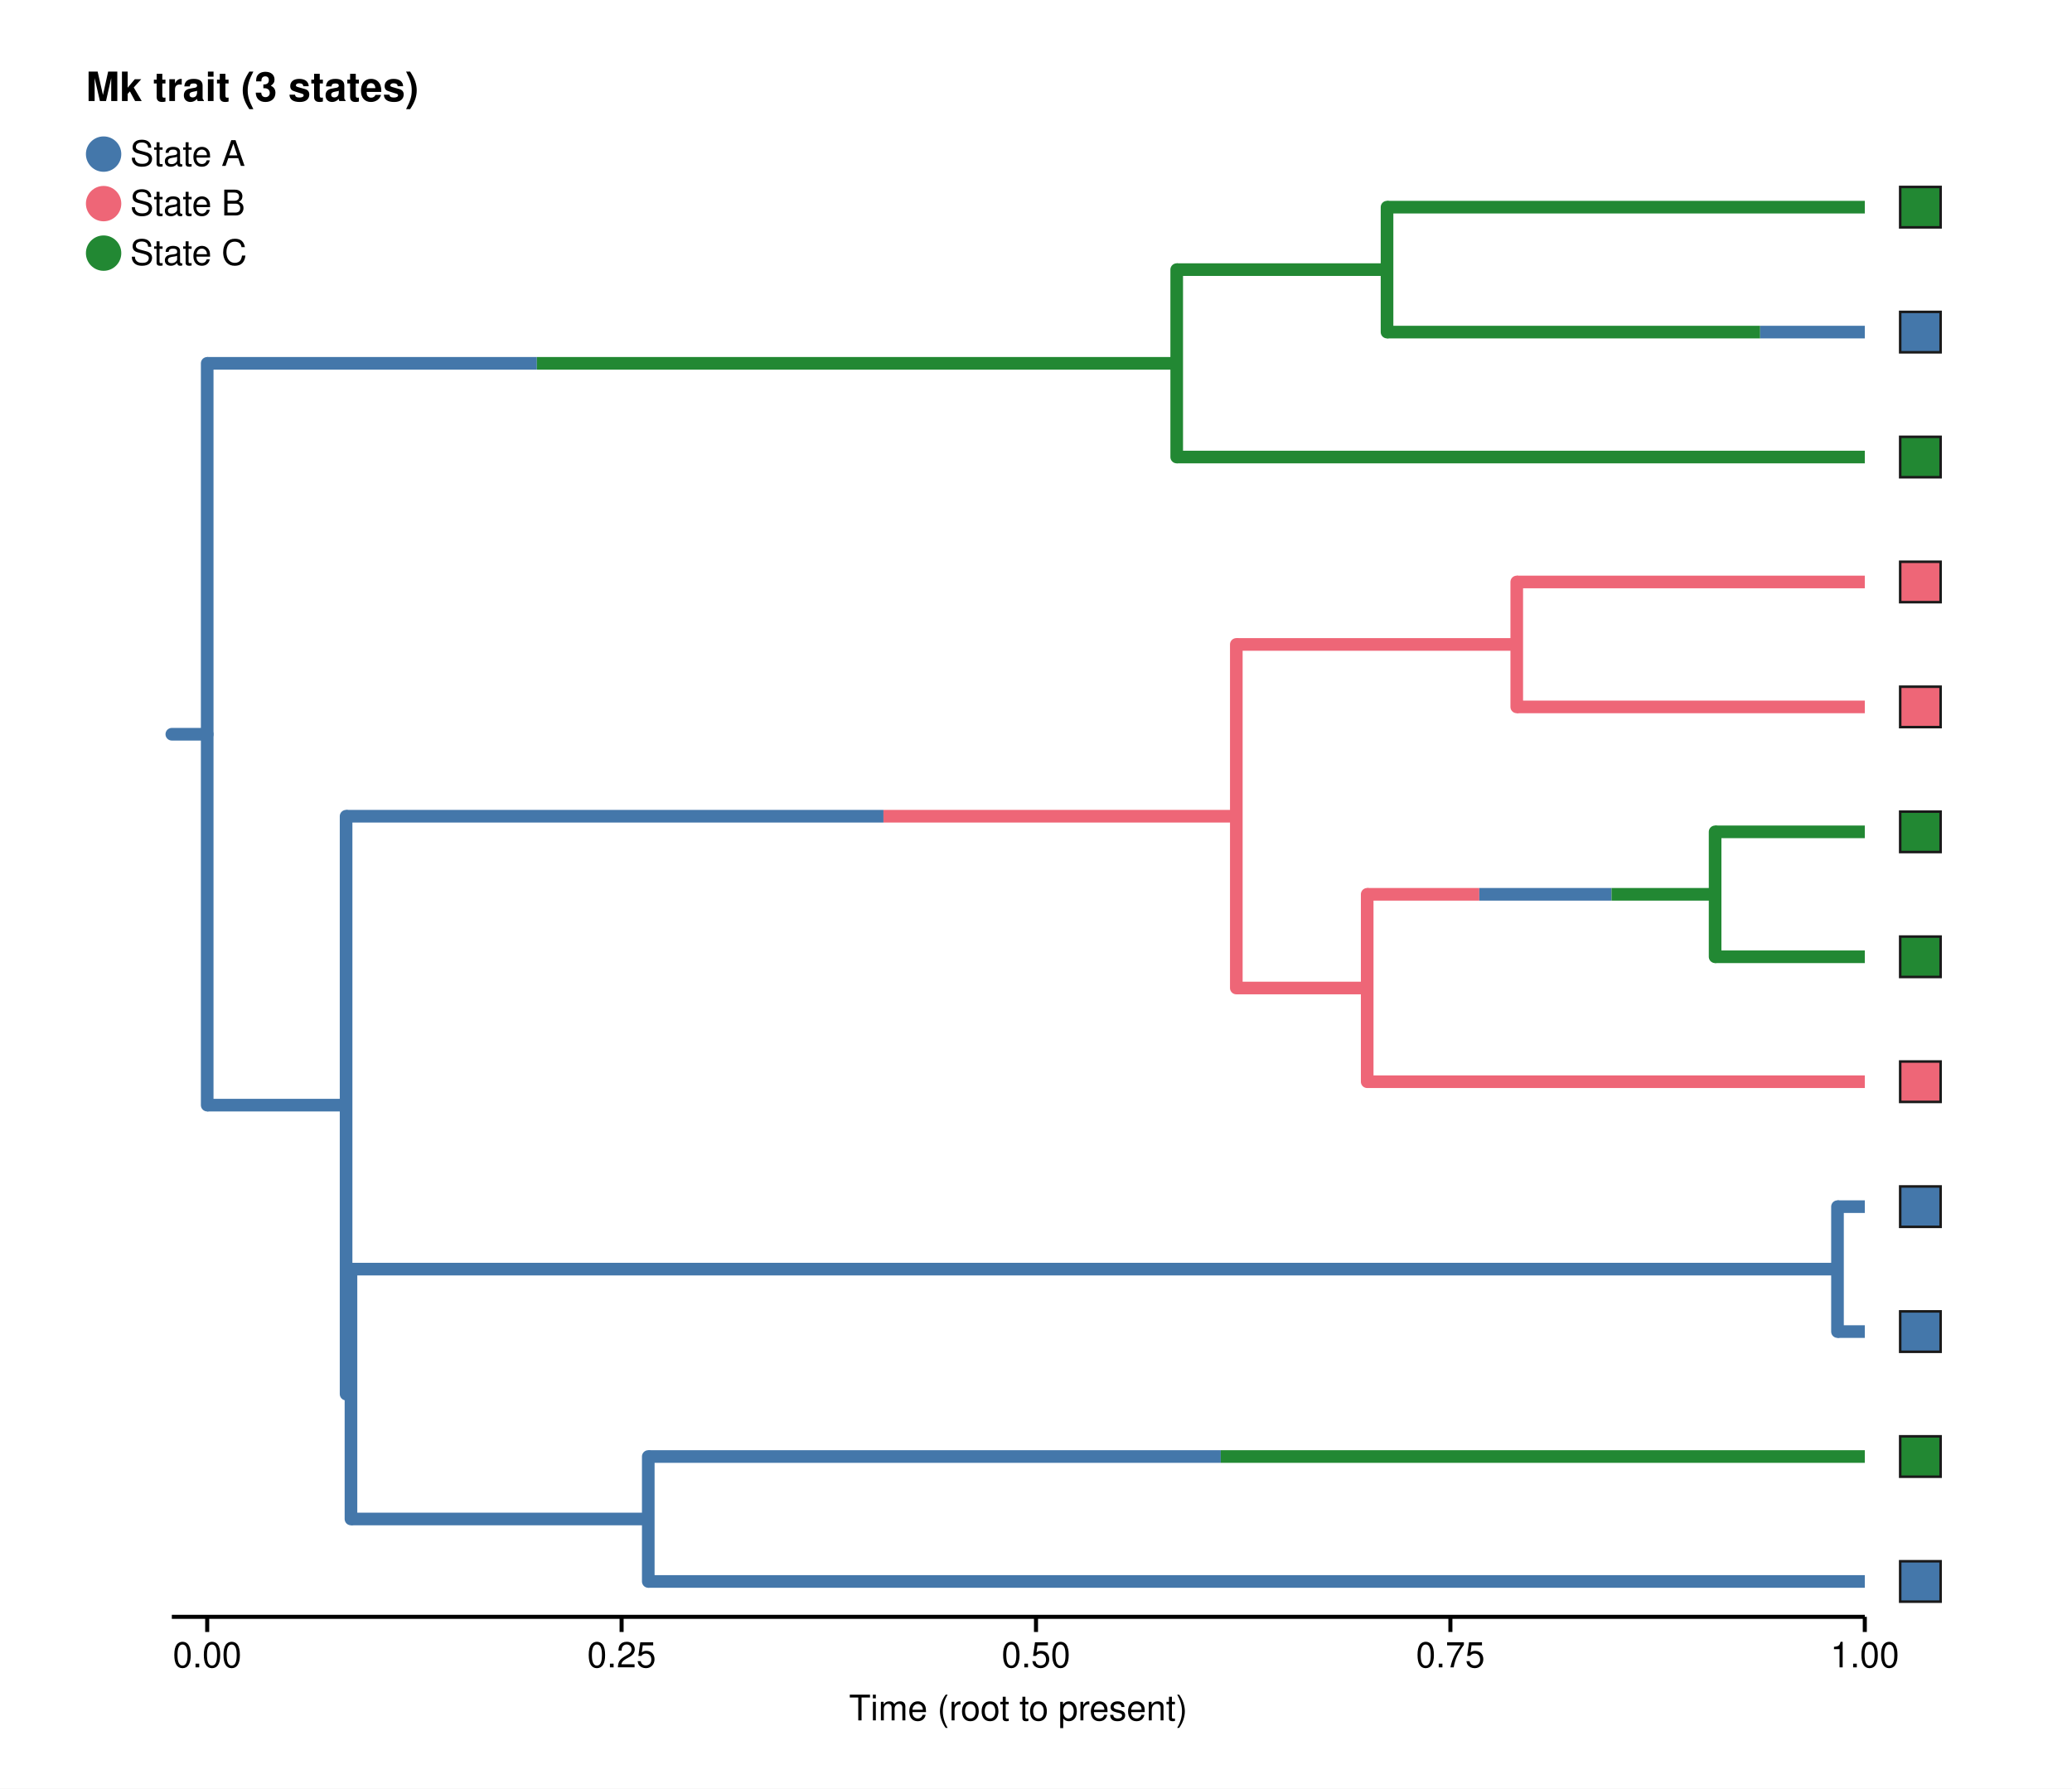
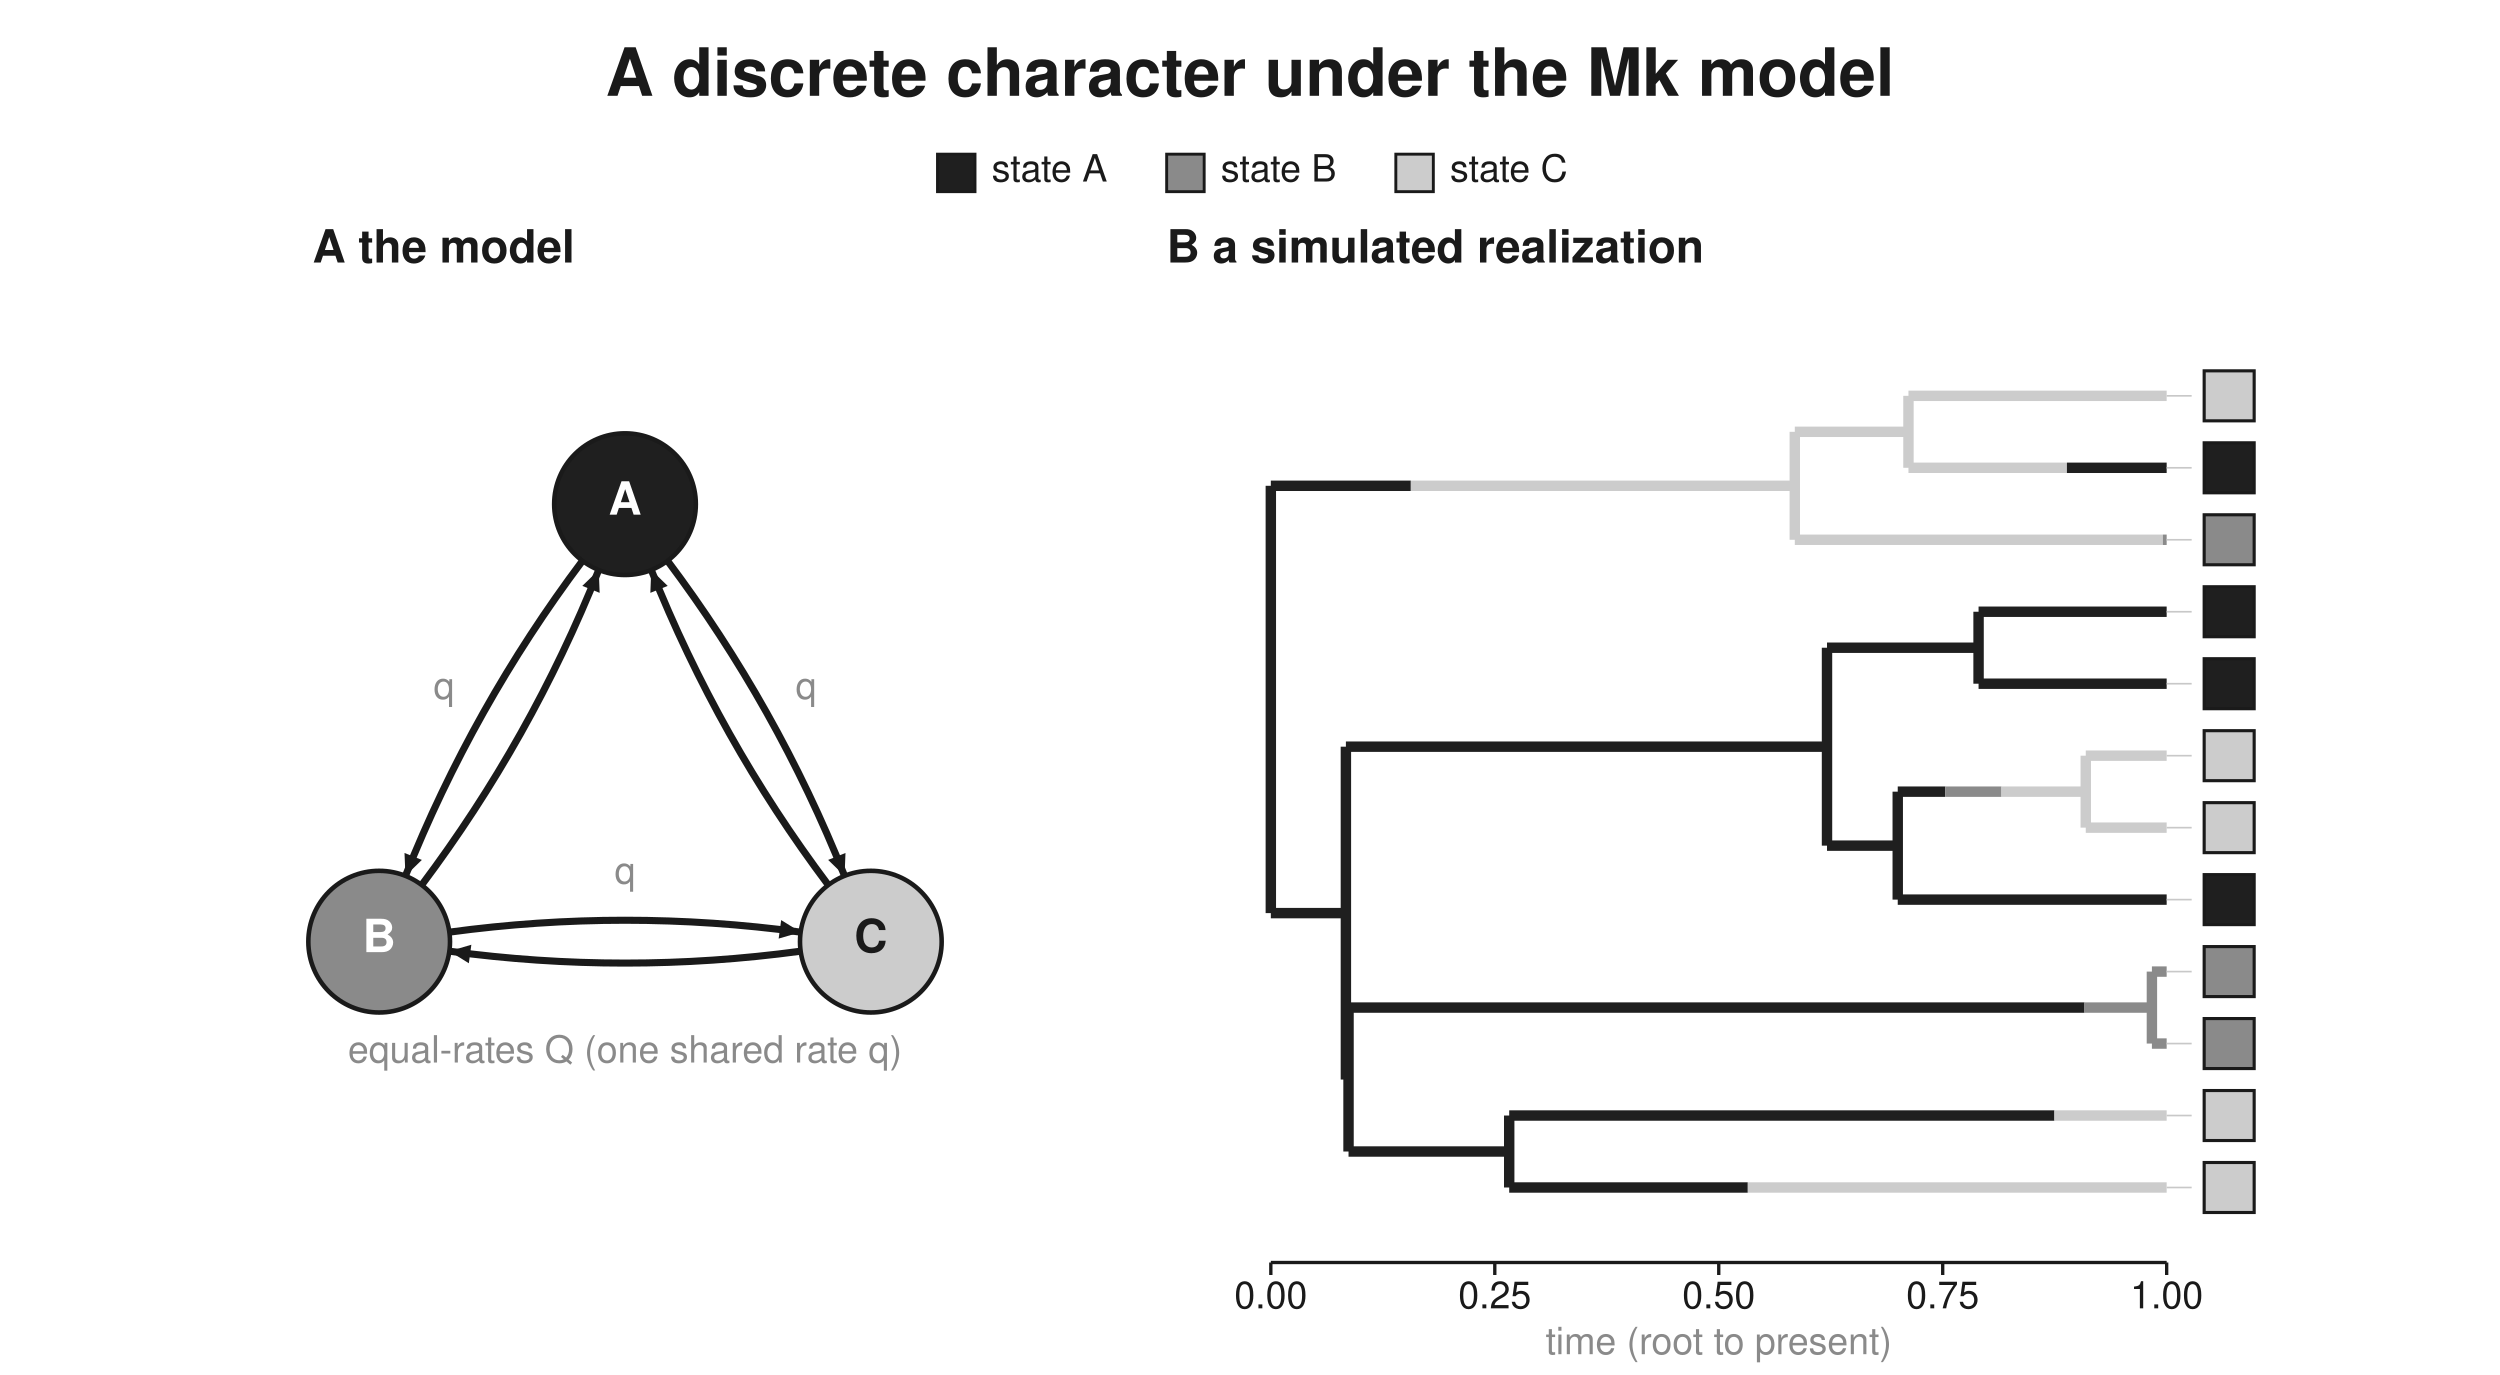
- <svg xmlns="http://www.w3.org/2000/svg" width="820" height="708" viewBox="-410.0 -354.0 820 708">
+ <svg xmlns="http://www.w3.org/2000/svg" width="1200" height="660" viewBox="0 0 1200 660">
  <defs>
</defs>
-   <rect x="-410.0" y="-354.0" width="820" height="708" fill="white" />
-   <path d="M-342.0,-63.364 L-328.0,-63.364" stroke="#4477AA" stroke-width="5.0" stroke-linecap="round" />
-   <path d="M-328.0,-210.182 L-197.526,-210.182" stroke="#4477AA" stroke-width="5.0" stroke-linecap="butt" />
-   <path d="M-197.526,-210.182 L55.687,-210.182" stroke="#228833" stroke-width="5.0" stroke-linecap="butt" />
-   <path d="M-328.0,83.455 L-273.035,83.455" stroke="#4477AA" stroke-width="5.0" stroke-linecap="butt" />
-   <path d="M55.687,-247.273 L138.923,-247.273" stroke="#228833" stroke-width="5.0" stroke-linecap="butt" />
-   <path d="M55.687,-173.091 L328.0,-173.091" stroke="#228833" stroke-width="5.0" stroke-linecap="butt" />
-   <path d="M-273.035,-30.909 L-60.369,-30.909" stroke="#4477AA" stroke-width="5.0" stroke-linecap="butt" />
-   <path d="M-60.369,-30.909 L79.275,-30.909" stroke="#EE6677" stroke-width="5.0" stroke-linecap="butt" />
-   <path d="M-273.035,197.818 L-271.103,197.818" stroke="#4477AA" stroke-width="5.0" stroke-linecap="butt" />
-   <path d="M138.923,-272.0 L328.0,-272.0" stroke="#228833" stroke-width="5.0" stroke-linecap="butt" />
-   <path d="M138.923,-222.545 L286.592,-222.545" stroke="#228833" stroke-width="5.0" stroke-linecap="butt" />
-   <path d="M286.592,-222.545 L328.0,-222.545" stroke="#4477AA" stroke-width="5.0" stroke-linecap="butt" />
-   <path d="M79.275,-98.909 L190.261,-98.909" stroke="#EE6677" stroke-width="5.0" stroke-linecap="butt" />
-   <path d="M79.275,37.091 L131.07,37.091" stroke="#EE6677" stroke-width="5.0" stroke-linecap="butt" />
-   <path d="M-271.103,148.364 L317.191,148.364" stroke="#4477AA" stroke-width="5.0" stroke-linecap="butt" />
-   <path d="M-271.103,247.273 L-153.444,247.273" stroke="#4477AA" stroke-width="5.0" stroke-linecap="butt" />
-   <path d="M190.261,-123.636 L328.0,-123.636" stroke="#EE6677" stroke-width="5.0" stroke-linecap="butt" />
-   <path d="M190.261,-74.182 L328.0,-74.182" stroke="#EE6677" stroke-width="5.0" stroke-linecap="butt" />
-   <path d="M131.07,0.0 L175.435,0.0" stroke="#EE6677" stroke-width="5.0" stroke-linecap="butt" />
-   <path d="M175.435,0.0 L227.769,0.0" stroke="#4477AA" stroke-width="5.0" stroke-linecap="butt" />
-   <path d="M227.769,0.0 L268.756,0.0" stroke="#228833" stroke-width="5.0" stroke-linecap="butt" />
-   <path d="M131.07,74.182 L328.0,74.182" stroke="#EE6677" stroke-width="5.0" stroke-linecap="butt" />
-   <path d="M317.191,123.636 L328.0,123.636" stroke="#4477AA" stroke-width="5.0" stroke-linecap="butt" />
-   <path d="M317.191,173.091 L328.0,173.091" stroke="#4477AA" stroke-width="5.0" stroke-linecap="butt" />
-   <path d="M-153.444,222.545 L73.121,222.545" stroke="#4477AA" stroke-width="5.0" stroke-linecap="butt" />
-   <path d="M73.121,222.545 L328.0,222.545" stroke="#228833" stroke-width="5.0" stroke-linecap="butt" />
-   <path d="M-153.444,272.0 L328.0,272.0" stroke="#4477AA" stroke-width="5.0" stroke-linecap="butt" />
-   <path d="M268.756,-24.727 L328.0,-24.727" stroke="#228833" stroke-width="5.0" stroke-linecap="butt" />
-   <path d="M268.756,24.727 L328.0,24.727" stroke="#228833" stroke-width="5.0" stroke-linecap="butt" />
-   <path d="M138.923,-272.0 L138.923,-222.545" stroke="#228833" stroke-width="5.0" stroke-linecap="round" />
-   <path d="M55.687,-247.273 L55.687,-173.091" stroke="#228833" stroke-width="5.0" stroke-linecap="round" />
-   <path d="M190.261,-123.636 L190.261,-74.182" stroke="#EE6677" stroke-width="5.0" stroke-linecap="round" />
-   <path d="M268.756,-24.727 L268.756,24.727" stroke="#228833" stroke-width="5.0" stroke-linecap="round" />
-   <path d="M131.07,0.0 L131.07,74.182" stroke="#EE6677" stroke-width="5.0" stroke-linecap="round" />
-   <path d="M79.275,-98.909 L79.275,37.091" stroke="#EE6677" stroke-width="5.0" stroke-linecap="round" />
-   <path d="M317.191,123.636 L317.191,173.091" stroke="#4477AA" stroke-width="5.0" stroke-linecap="round" />
-   <path d="M-153.444,222.545 L-153.444,272.0" stroke="#4477AA" stroke-width="5.0" stroke-linecap="round" />
-   <path d="M-271.103,148.364 L-271.103,247.273" stroke="#4477AA" stroke-width="5.0" stroke-linecap="round" />
-   <path d="M-273.035,-30.909 L-273.035,197.818" stroke="#4477AA" stroke-width="5.0" stroke-linecap="round" />
-   <path d="M-328.0,-210.182 L-328.0,83.455" stroke="#4477AA" stroke-width="5.0" stroke-linecap="round" />
-   <rect x="342.0" y="-280.0" width="16.0" height="16.0" fill="#228833" opacity="1.0" stroke="#1a1a1a" stroke-width="1.0" />
-   <rect x="342.0" y="-230.545" width="16.0" height="16.0" fill="#4477AA" opacity="1.0" stroke="#1a1a1a" stroke-width="1.0" />
-   <rect x="342.0" y="-181.091" width="16.0" height="16.0" fill="#228833" opacity="1.0" stroke="#1a1a1a" stroke-width="1.0" />
-   <rect x="342.0" y="-131.636" width="16.0" height="16.0" fill="#EE6677" opacity="1.0" stroke="#1a1a1a" stroke-width="1.0" />
-   <rect x="342.0" y="-82.182" width="16.0" height="16.0" fill="#EE6677" opacity="1.0" stroke="#1a1a1a" stroke-width="1.0" />
-   <rect x="342.0" y="-32.727" width="16.0" height="16.0" fill="#228833" opacity="1.0" stroke="#1a1a1a" stroke-width="1.0" />
-   <rect x="342.0" y="16.727" width="16.0" height="16.0" fill="#228833" opacity="1.0" stroke="#1a1a1a" stroke-width="1.0" />
-   <rect x="342.0" y="66.182" width="16.0" height="16.0" fill="#EE6677" opacity="1.0" stroke="#1a1a1a" stroke-width="1.0" />
-   <rect x="342.0" y="115.636" width="16.0" height="16.0" fill="#4477AA" opacity="1.0" stroke="#1a1a1a" stroke-width="1.0" />
-   <rect x="342.0" y="165.091" width="16.0" height="16.0" fill="#4477AA" opacity="1.0" stroke="#1a1a1a" stroke-width="1.0" />
-   <rect x="342.0" y="214.545" width="16.0" height="16.0" fill="#228833" opacity="1.0" stroke="#1a1a1a" stroke-width="1.0" />
-   <rect x="342.0" y="264.0" width="16.0" height="16.0" fill="#4477AA" opacity="1.0" stroke="#1a1a1a" stroke-width="1.0" />
-   <path d="M-342.0,286.0 L328.0,286.0" stroke="black" stroke-width="1.6" />
-   <path d="M-328.0,286.0 L-328.0,292.0" stroke="black" stroke-width="1.6" />
-   <text x="-328.0" y="306.0" font-size="14" text-anchor="middle" font-family="Helvetica">0.00</text>
-   <path d="M-164.0,286.0 L-164.0,292.0" stroke="black" stroke-width="1.6" />
-   <text x="-164.0" y="306.0" font-size="14" text-anchor="middle" font-family="Helvetica">0.25</text>
-   <path d="M0.0,286.0 L0.0,292.0" stroke="black" stroke-width="1.6" />
-   <text x="0.0" y="306.0" font-size="14" text-anchor="middle" font-family="Helvetica">0.50</text>
-   <path d="M164.0,286.0 L164.0,292.0" stroke="black" stroke-width="1.6" />
-   <text x="164.0" y="306.0" font-size="14" text-anchor="middle" font-family="Helvetica">0.75</text>
-   <path d="M328.0,286.0 L328.0,292.0" stroke="black" stroke-width="1.6" />
-   <text x="328.0" y="306.0" font-size="14" text-anchor="middle" font-family="Helvetica">1.00</text>
-   <text x="-7.0" y="327.0" font-size="14" text-anchor="middle" font-family="Helvetica">Time (root to present)</text>
-   <text x="-376.0" y="-314.0" font-size="16" font-weight="bold" font-family="Helvetica" text-anchor="start">Mk trait (3 states)</text>
-   <circle cx="-369.0" cy="-293.0" r="7" fill="#4477AA" />
-   <text x="-358.5" y="-293.0" font-size="14" font-family="Helvetica" text-anchor="start" dominant-baseline="middle">State A</text>
-   <circle cx="-369.0" cy="-273.4" r="7" fill="#EE6677" />
-   <text x="-358.5" y="-273.4" font-size="14" font-family="Helvetica" text-anchor="start" dominant-baseline="middle">State B</text>
-   <circle cx="-369.0" cy="-253.8" r="7" fill="#228833" />
-   <text x="-358.5" y="-253.8" font-size="14" font-family="Helvetica" text-anchor="start" dominant-baseline="middle">State C</text>
+   <rect x="0" y="0" width="1200" height="660" fill="white" />
+   <text x="600.0" y="46" font-size="32" font-family="Helvetica" text-anchor="middle" font-weight="bold" fill="#1a1a1a">A discrete character under the Mk model</text>
+   <rect x="450.0" y="74" width="18" height="18" fill="#1f1f1f" stroke="#1a1a1a" stroke-width="1.4" />
+   <text x="476.0" y="83" font-size="18" font-family="Helvetica" text-anchor="start" dominant-baseline="central" fill="#1a1a1a">state A</text>
+   <rect x="560.0" y="74" width="18" height="18" fill="#8a8a8a" stroke="#1a1a1a" stroke-width="1.4" />
+   <text x="586.0" y="83" font-size="18" font-family="Helvetica" text-anchor="start" dominant-baseline="central" fill="#1a1a1a">state B</text>
+   <rect x="670.0" y="74" width="18" height="18" fill="#cccccc" stroke="#1a1a1a" stroke-width="1.4" />
+   <text x="696.0" y="83" font-size="18" font-family="Helvetica" text-anchor="start" dominant-baseline="central" fill="#1a1a1a">state C</text>
+   <text x="150" y="126" font-size="22" font-family="Helvetica" text-anchor="start" fill="#1a1a1a" font-weight="bold">A   the model</text>
+   <path d="M279.586,269.19 Q227.051,339.162,194.607,420.424" fill="none" stroke="#1a1a1a" stroke-width="3.4" stroke-linecap="round" />
+   <path d="M194.607,420.424 L194.166,409.433 L202.497,412.759 Z" fill="#1a1a1a" />
+   <text x="213.102" y="331.324" font-size="18" font-family="Helvetica" text-anchor="middle" dominant-baseline="central" fill="#8a8a8a">q</text>
+   <path d="M202.414,424.81 Q254.949,354.838,287.393,273.576" fill="none" stroke="#1a1a1a" stroke-width="3.4" stroke-linecap="round" />
+   <path d="M287.393,273.576 L287.834,284.567 L279.503,281.241 Z" fill="#1a1a1a" />
+   <path d="M215.692,447.432 Q300.0,436.0,384.308,447.432" fill="none" stroke="#1a1a1a" stroke-width="3.4" stroke-linecap="round" />
+   <path d="M384.308,447.432 L373.753,450.527 L374.958,441.637 Z" fill="#1a1a1a" />
+   <text x="300.0" y="420.0" font-size="18" font-family="Helvetica" text-anchor="middle" dominant-baseline="central" fill="#8a8a8a">q</text>
+   <path d="M384.308,456.568 Q300.0,468.0,215.692,456.568" fill="none" stroke="#1a1a1a" stroke-width="3.4" stroke-linecap="round" />
+   <path d="M215.692,456.568 L226.247,453.473 L225.042,462.363 Z" fill="#1a1a1a" />
+   <path d="M320.414,269.19 Q372.949,339.162,405.393,420.424" fill="none" stroke="#1a1a1a" stroke-width="3.4" stroke-linecap="round" />
+   <path d="M405.393,420.424 L397.503,412.759 L405.834,409.433 Z" fill="#1a1a1a" />
+   <text x="386.898" y="331.324" font-size="18" font-family="Helvetica" text-anchor="middle" dominant-baseline="central" fill="#8a8a8a">q</text>
+   <path d="M397.586,424.81 Q345.051,354.838,312.607,273.576" fill="none" stroke="#1a1a1a" stroke-width="3.4" stroke-linecap="round" />
+   <path d="M312.607,273.576 L320.497,281.241 L312.166,284.567 Z" fill="#1a1a1a" />
+   <circle cx="300" cy="242" r="34" fill="#1f1f1f" stroke="#1a1a1a" stroke-width="2.2" />
+   <text x="300" y="242" font-size="22" font-family="Helvetica" text-anchor="middle" dominant-baseline="central" font-weight="bold" fill="white">A</text>
+   <circle cx="182" cy="452" r="34" fill="#8a8a8a" stroke="#1a1a1a" stroke-width="2.2" />
+   <text x="182" y="452" font-size="22" font-family="Helvetica" text-anchor="middle" dominant-baseline="central" font-weight="bold" fill="white">B</text>
+   <circle cx="418" cy="452" r="34" fill="#cccccc" stroke="#1a1a1a" stroke-width="2.2" />
+   <text x="418" y="452" font-size="22" font-family="Helvetica" text-anchor="middle" dominant-baseline="central" font-weight="bold" fill="#1a1a1a">C</text>
+   <text x="300" y="510" font-size="18" font-family="Helvetica" text-anchor="middle" fill="#8a8a8a">equal-rates Q (one shared rate q)</text>
+   <text x="560" y="126" font-size="22" font-family="Helvetica" text-anchor="start" fill="#1a1a1a" font-weight="bold">B   a simulated realization</text>
+   <path d="M610.0,233.182 L677.198,233.182" stroke="#1f1f1f" stroke-width="5.0" stroke-linecap="butt" />
+   <path d="M677.198,233.182 L861.502,233.182" stroke="#cccccc" stroke-width="5.0" stroke-linecap="butt" />
+   <path d="M610.0,438.295 L646.029,438.295" stroke="#1f1f1f" stroke-width="5.0" stroke-linecap="butt" />
+   <path d="M861.502,207.273 L916.062,207.273" stroke="#cccccc" stroke-width="5.0" stroke-linecap="butt" />
+   <path d="M861.502,259.091 L1038.162,259.091" stroke="#cccccc" stroke-width="5.0" stroke-linecap="butt" />
+   <path d="M1038.162,259.091 L1040.0,259.091" stroke="#8a8a8a" stroke-width="5.0" stroke-linecap="butt" />
+   <path d="M646.029,358.409 L876.964,358.409" stroke="#1f1f1f" stroke-width="5.0" stroke-linecap="butt" />
+   <path d="M646.029,518.182 L647.295,518.182" stroke="#1f1f1f" stroke-width="5.0" stroke-linecap="butt" />
+   <path d="M916.062,190.0 L1040.0,190.0" stroke="#cccccc" stroke-width="5.0" stroke-linecap="butt" />
+   <path d="M916.062,224.545 L992.116,224.545" stroke="#cccccc" stroke-width="5.0" stroke-linecap="butt" />
+   <path d="M992.116,224.545 L1040.0,224.545" stroke="#1f1f1f" stroke-width="5.0" stroke-linecap="butt" />
+   <path d="M876.964,310.909 L949.714,310.909" stroke="#1f1f1f" stroke-width="5.0" stroke-linecap="butt" />
+   <path d="M876.964,405.909 L910.915,405.909" stroke="#1f1f1f" stroke-width="5.0" stroke-linecap="butt" />
+   <path d="M647.295,483.636 L1000.558,483.636" stroke="#1f1f1f" stroke-width="5.0" stroke-linecap="butt" />
+   <path d="M1000.558,483.636 L1032.915,483.636" stroke="#8a8a8a" stroke-width="5.0" stroke-linecap="butt" />
+   <path d="M647.295,552.727 L724.419,552.727" stroke="#1f1f1f" stroke-width="5.0" stroke-linecap="butt" />
+   <path d="M949.714,293.636 L1040.0,293.636" stroke="#1f1f1f" stroke-width="5.0" stroke-linecap="butt" />
+   <path d="M949.714,328.182 L1040.0,328.182" stroke="#1f1f1f" stroke-width="5.0" stroke-linecap="butt" />
+   <path d="M910.915,380.0 L933.764,380.0" stroke="#1f1f1f" stroke-width="5.0" stroke-linecap="butt" />
+   <path d="M933.764,380.0 L960.717,380.0" stroke="#8a8a8a" stroke-width="5.0" stroke-linecap="butt" />
+   <path d="M960.717,380.0 L1001.167,380.0" stroke="#cccccc" stroke-width="5.0" stroke-linecap="butt" />
+   <path d="M910.915,431.818 L1040.0,431.818" stroke="#1f1f1f" stroke-width="5.0" stroke-linecap="butt" />
+   <path d="M1032.915,466.364 L1040.0,466.364" stroke="#8a8a8a" stroke-width="5.0" stroke-linecap="butt" />
+   <path d="M1032.915,500.909 L1040.0,500.909" stroke="#8a8a8a" stroke-width="5.0" stroke-linecap="butt" />
+   <path d="M724.419,535.455 L986.124,535.455" stroke="#1f1f1f" stroke-width="5.0" stroke-linecap="butt" />
+   <path d="M986.124,535.455 L1040.0,535.455" stroke="#cccccc" stroke-width="5.0" stroke-linecap="butt" />
+   <path d="M724.419,570.0 L838.944,570.0" stroke="#1f1f1f" stroke-width="5.0" stroke-linecap="butt" />
+   <path d="M838.944,570.0 L1040.0,570.0" stroke="#cccccc" stroke-width="5.0" stroke-linecap="butt" />
+   <path d="M1001.167,362.727 L1040.0,362.727" stroke="#cccccc" stroke-width="5.0" stroke-linecap="butt" />
+   <path d="M1001.167,397.273 L1040.0,397.273" stroke="#cccccc" stroke-width="5.0" stroke-linecap="butt" />
+   <path d="M916.062,190.0 L916.062,224.545" stroke="#cccccc" stroke-width="5.0" />
+   <path d="M861.502,207.273 L861.502,259.091" stroke="#cccccc" stroke-width="5.0" />
+   <path d="M949.714,293.636 L949.714,328.182" stroke="#1f1f1f" stroke-width="5.0" />
+   <path d="M1001.167,362.727 L1001.167,397.273" stroke="#cccccc" stroke-width="5.0" />
+   <path d="M910.915,380.0 L910.915,431.818" stroke="#1f1f1f" stroke-width="5.0" />
+   <path d="M876.964,310.909 L876.964,405.909" stroke="#1f1f1f" stroke-width="5.0" />
+   <path d="M1032.915,466.364 L1032.915,500.909" stroke="#8a8a8a" stroke-width="5.0" />
+   <path d="M724.419,535.455 L724.419,570.0" stroke="#1f1f1f" stroke-width="5.0" />
+   <path d="M647.295,483.636 L647.295,552.727" stroke="#1f1f1f" stroke-width="5.0" />
+   <path d="M646.029,358.409 L646.029,518.182" stroke="#1f1f1f" stroke-width="5.0" />
+   <path d="M610.0,233.182 L610.0,438.295" stroke="#1f1f1f" stroke-width="5.0" />
+   <path d="M1040.0,190.0 L1052,190.0" stroke="#c8c8c8" stroke-width="0.8" />
+   <rect x="1058" y="178.0" width="24" height="24" fill="#cccccc" stroke="#1a1a1a" stroke-width="1.5" />
+   <path d="M1040.0,224.545 L1052,224.545" stroke="#c8c8c8" stroke-width="0.8" />
+   <rect x="1058" y="212.545" width="24" height="24" fill="#1f1f1f" stroke="#1a1a1a" stroke-width="1.5" />
+   <path d="M1040.0,259.091 L1052,259.091" stroke="#c8c8c8" stroke-width="0.8" />
+   <rect x="1058" y="247.091" width="24" height="24" fill="#8a8a8a" stroke="#1a1a1a" stroke-width="1.5" />
+   <path d="M1040.0,293.636 L1052,293.636" stroke="#c8c8c8" stroke-width="0.8" />
+   <rect x="1058" y="281.636" width="24" height="24" fill="#1f1f1f" stroke="#1a1a1a" stroke-width="1.5" />
+   <path d="M1040.0,328.182 L1052,328.182" stroke="#c8c8c8" stroke-width="0.8" />
+   <rect x="1058" y="316.182" width="24" height="24" fill="#1f1f1f" stroke="#1a1a1a" stroke-width="1.5" />
+   <path d="M1040.0,362.727 L1052,362.727" stroke="#c8c8c8" stroke-width="0.8" />
+   <rect x="1058" y="350.727" width="24" height="24" fill="#cccccc" stroke="#1a1a1a" stroke-width="1.5" />
+   <path d="M1040.0,397.273 L1052,397.273" stroke="#c8c8c8" stroke-width="0.8" />
+   <rect x="1058" y="385.273" width="24" height="24" fill="#cccccc" stroke="#1a1a1a" stroke-width="1.5" />
+   <path d="M1040.0,431.818 L1052,431.818" stroke="#c8c8c8" stroke-width="0.8" />
+   <rect x="1058" y="419.818" width="24" height="24" fill="#1f1f1f" stroke="#1a1a1a" stroke-width="1.5" />
+   <path d="M1040.0,466.364 L1052,466.364" stroke="#c8c8c8" stroke-width="0.8" />
+   <rect x="1058" y="454.364" width="24" height="24" fill="#8a8a8a" stroke="#1a1a1a" stroke-width="1.5" />
+   <path d="M1040.0,500.909 L1052,500.909" stroke="#c8c8c8" stroke-width="0.8" />
+   <rect x="1058" y="488.909" width="24" height="24" fill="#8a8a8a" stroke="#1a1a1a" stroke-width="1.5" />
+   <path d="M1040.0,535.455 L1052,535.455" stroke="#c8c8c8" stroke-width="0.8" />
+   <rect x="1058" y="523.455" width="24" height="24" fill="#cccccc" stroke="#1a1a1a" stroke-width="1.5" />
+   <path d="M1040.0,570.0 L1052,570.0" stroke="#c8c8c8" stroke-width="0.8" />
+   <rect x="1058" y="558.0" width="24" height="24" fill="#cccccc" stroke="#1a1a1a" stroke-width="1.5" />
+   <path d="M610.0,606 L1040.0,606" stroke="#1a1a1a" stroke-width="1.6" />
+   <path d="M610.0,606 L610.0,612" stroke="#1a1a1a" stroke-width="1.6" />
+   <text x="610.0" y="628" font-size="18" font-family="Helvetica" text-anchor="middle" fill="#1a1a1a">0.00</text>
+   <path d="M717.5,606 L717.5,612" stroke="#1a1a1a" stroke-width="1.6" />
+   <text x="717.5" y="628" font-size="18" font-family="Helvetica" text-anchor="middle" fill="#1a1a1a">0.25</text>
+   <path d="M825.0,606 L825.0,612" stroke="#1a1a1a" stroke-width="1.6" />
+   <text x="825.0" y="628" font-size="18" font-family="Helvetica" text-anchor="middle" fill="#1a1a1a">0.50</text>
+   <path d="M932.5,606 L932.5,612" stroke="#1a1a1a" stroke-width="1.6" />
+   <text x="932.5" y="628" font-size="18" font-family="Helvetica" text-anchor="middle" fill="#1a1a1a">0.75</text>
+   <path d="M1040.0,606 L1040.0,612" stroke="#1a1a1a" stroke-width="1.6" />
+   <text x="1040.0" y="628" font-size="18" font-family="Helvetica" text-anchor="middle" fill="#1a1a1a">1.00</text>
+   <text x="825.0" y="650" font-size="18" font-family="Helvetica" text-anchor="middle" fill="#8a8a8a">time (root to present)</text>
</svg>
